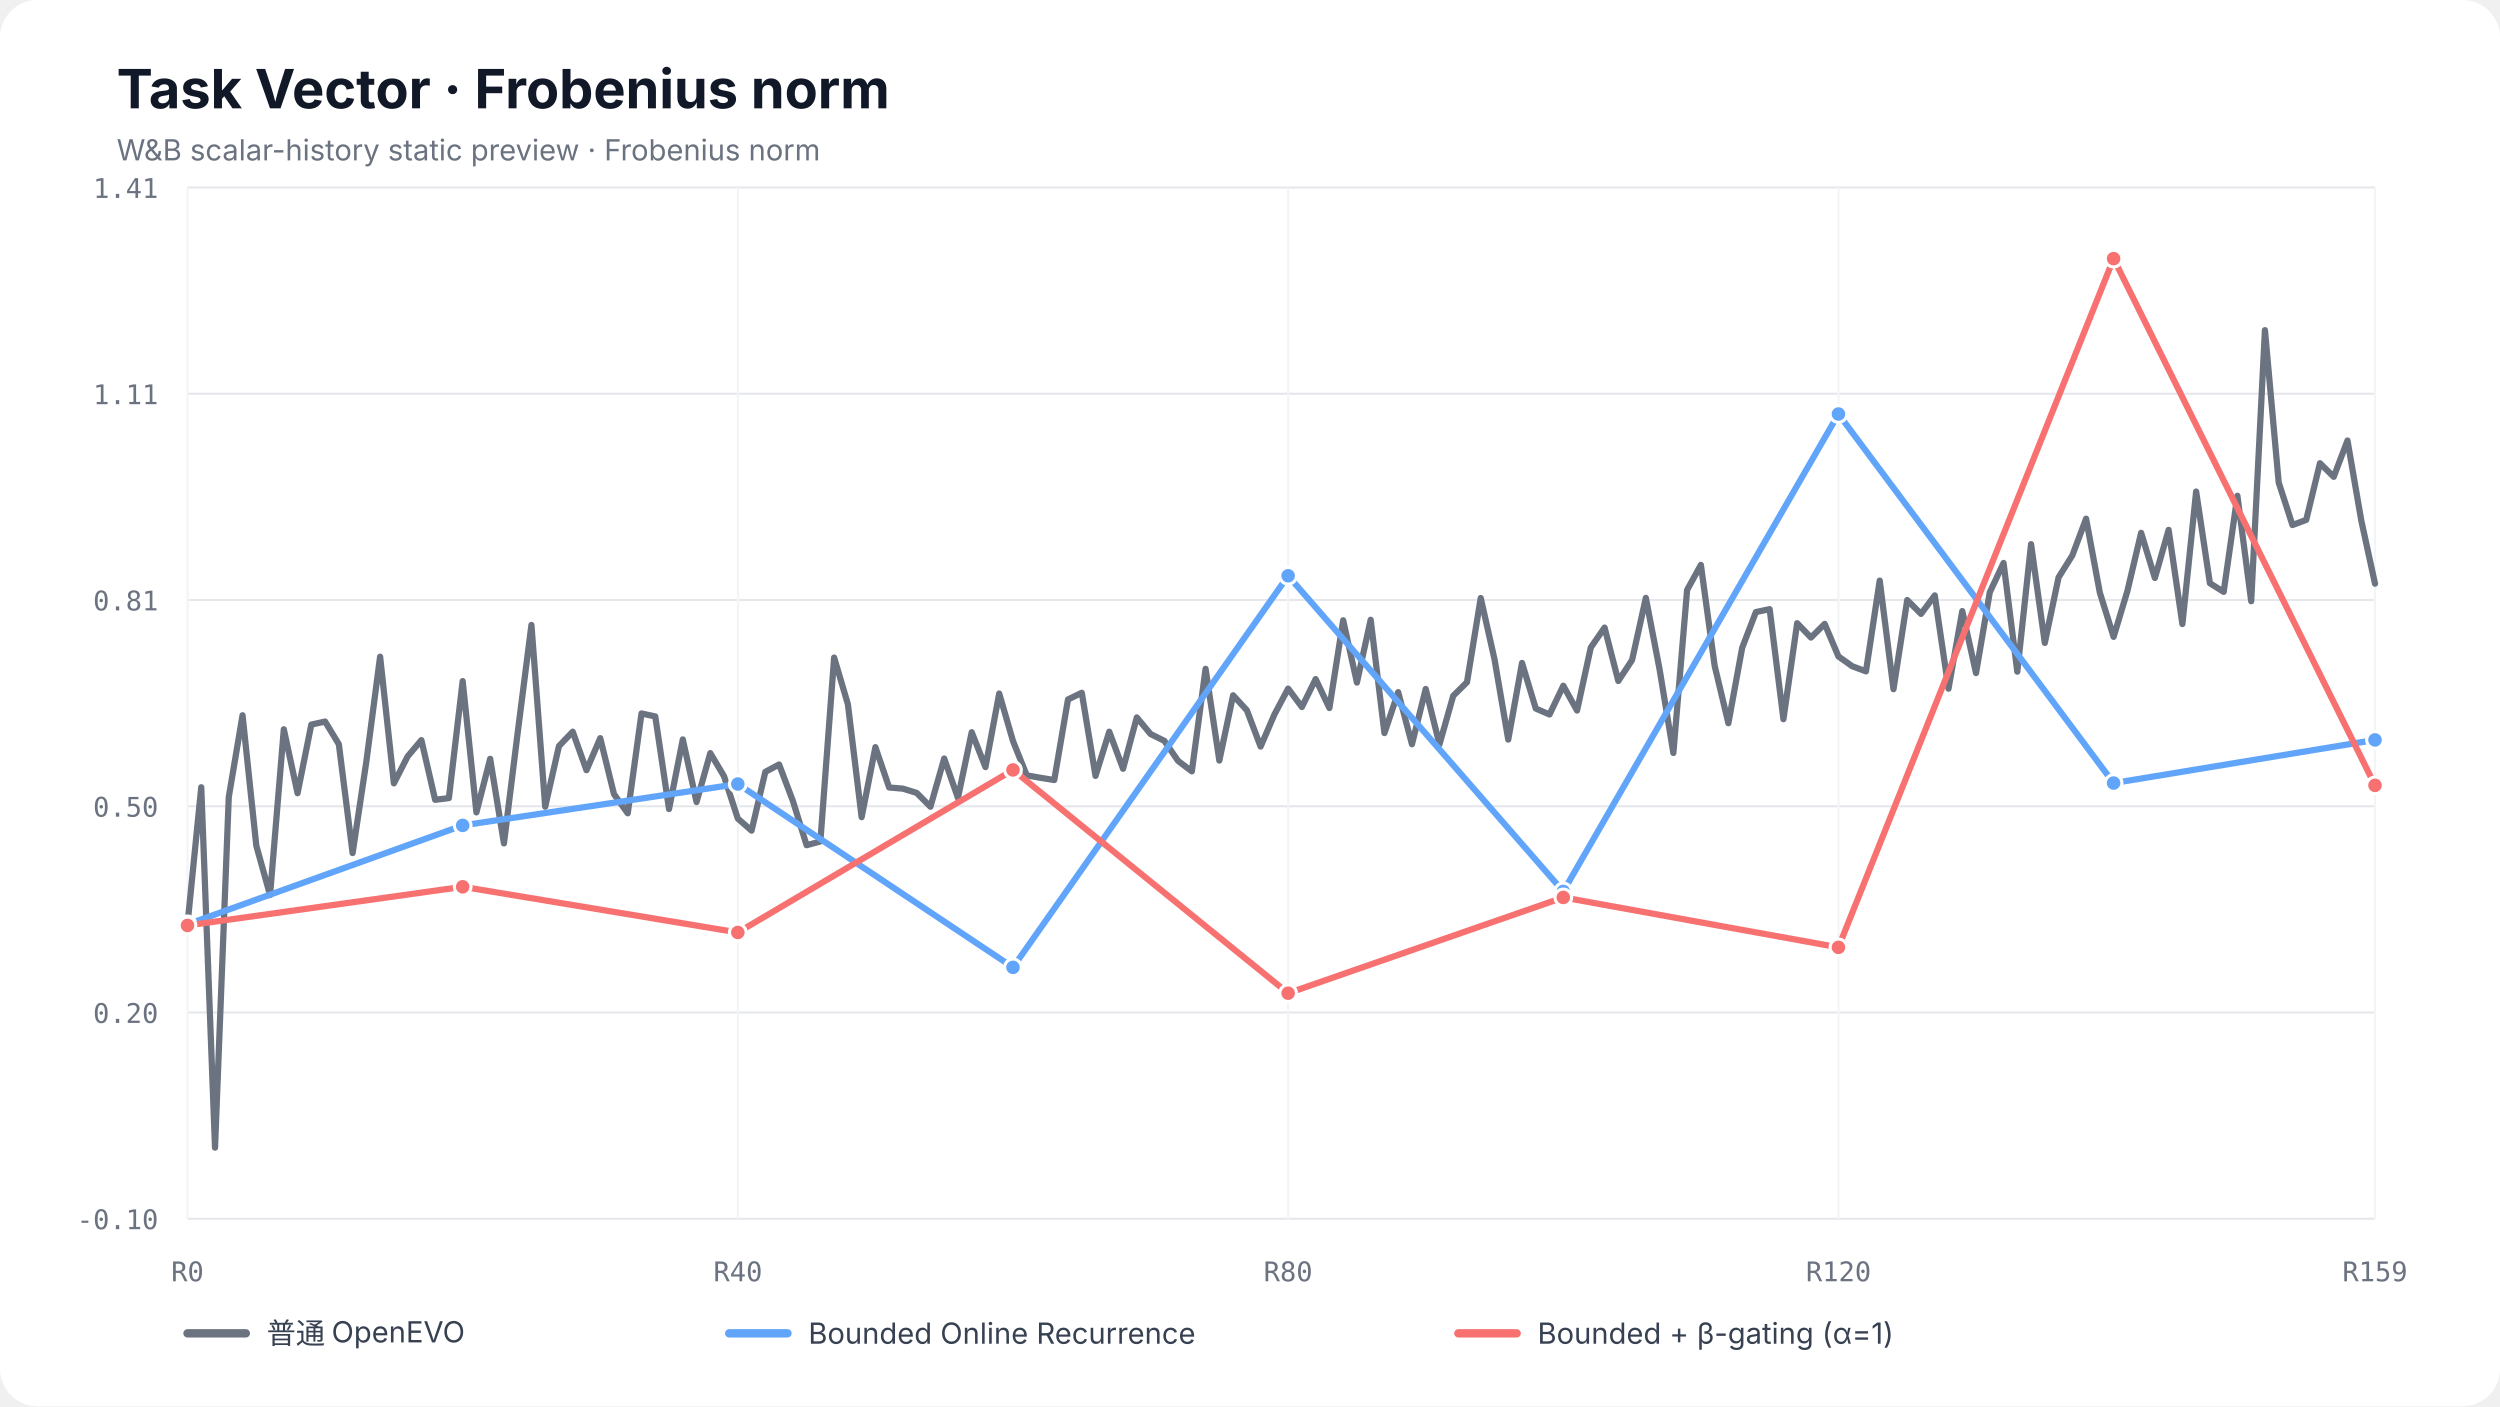
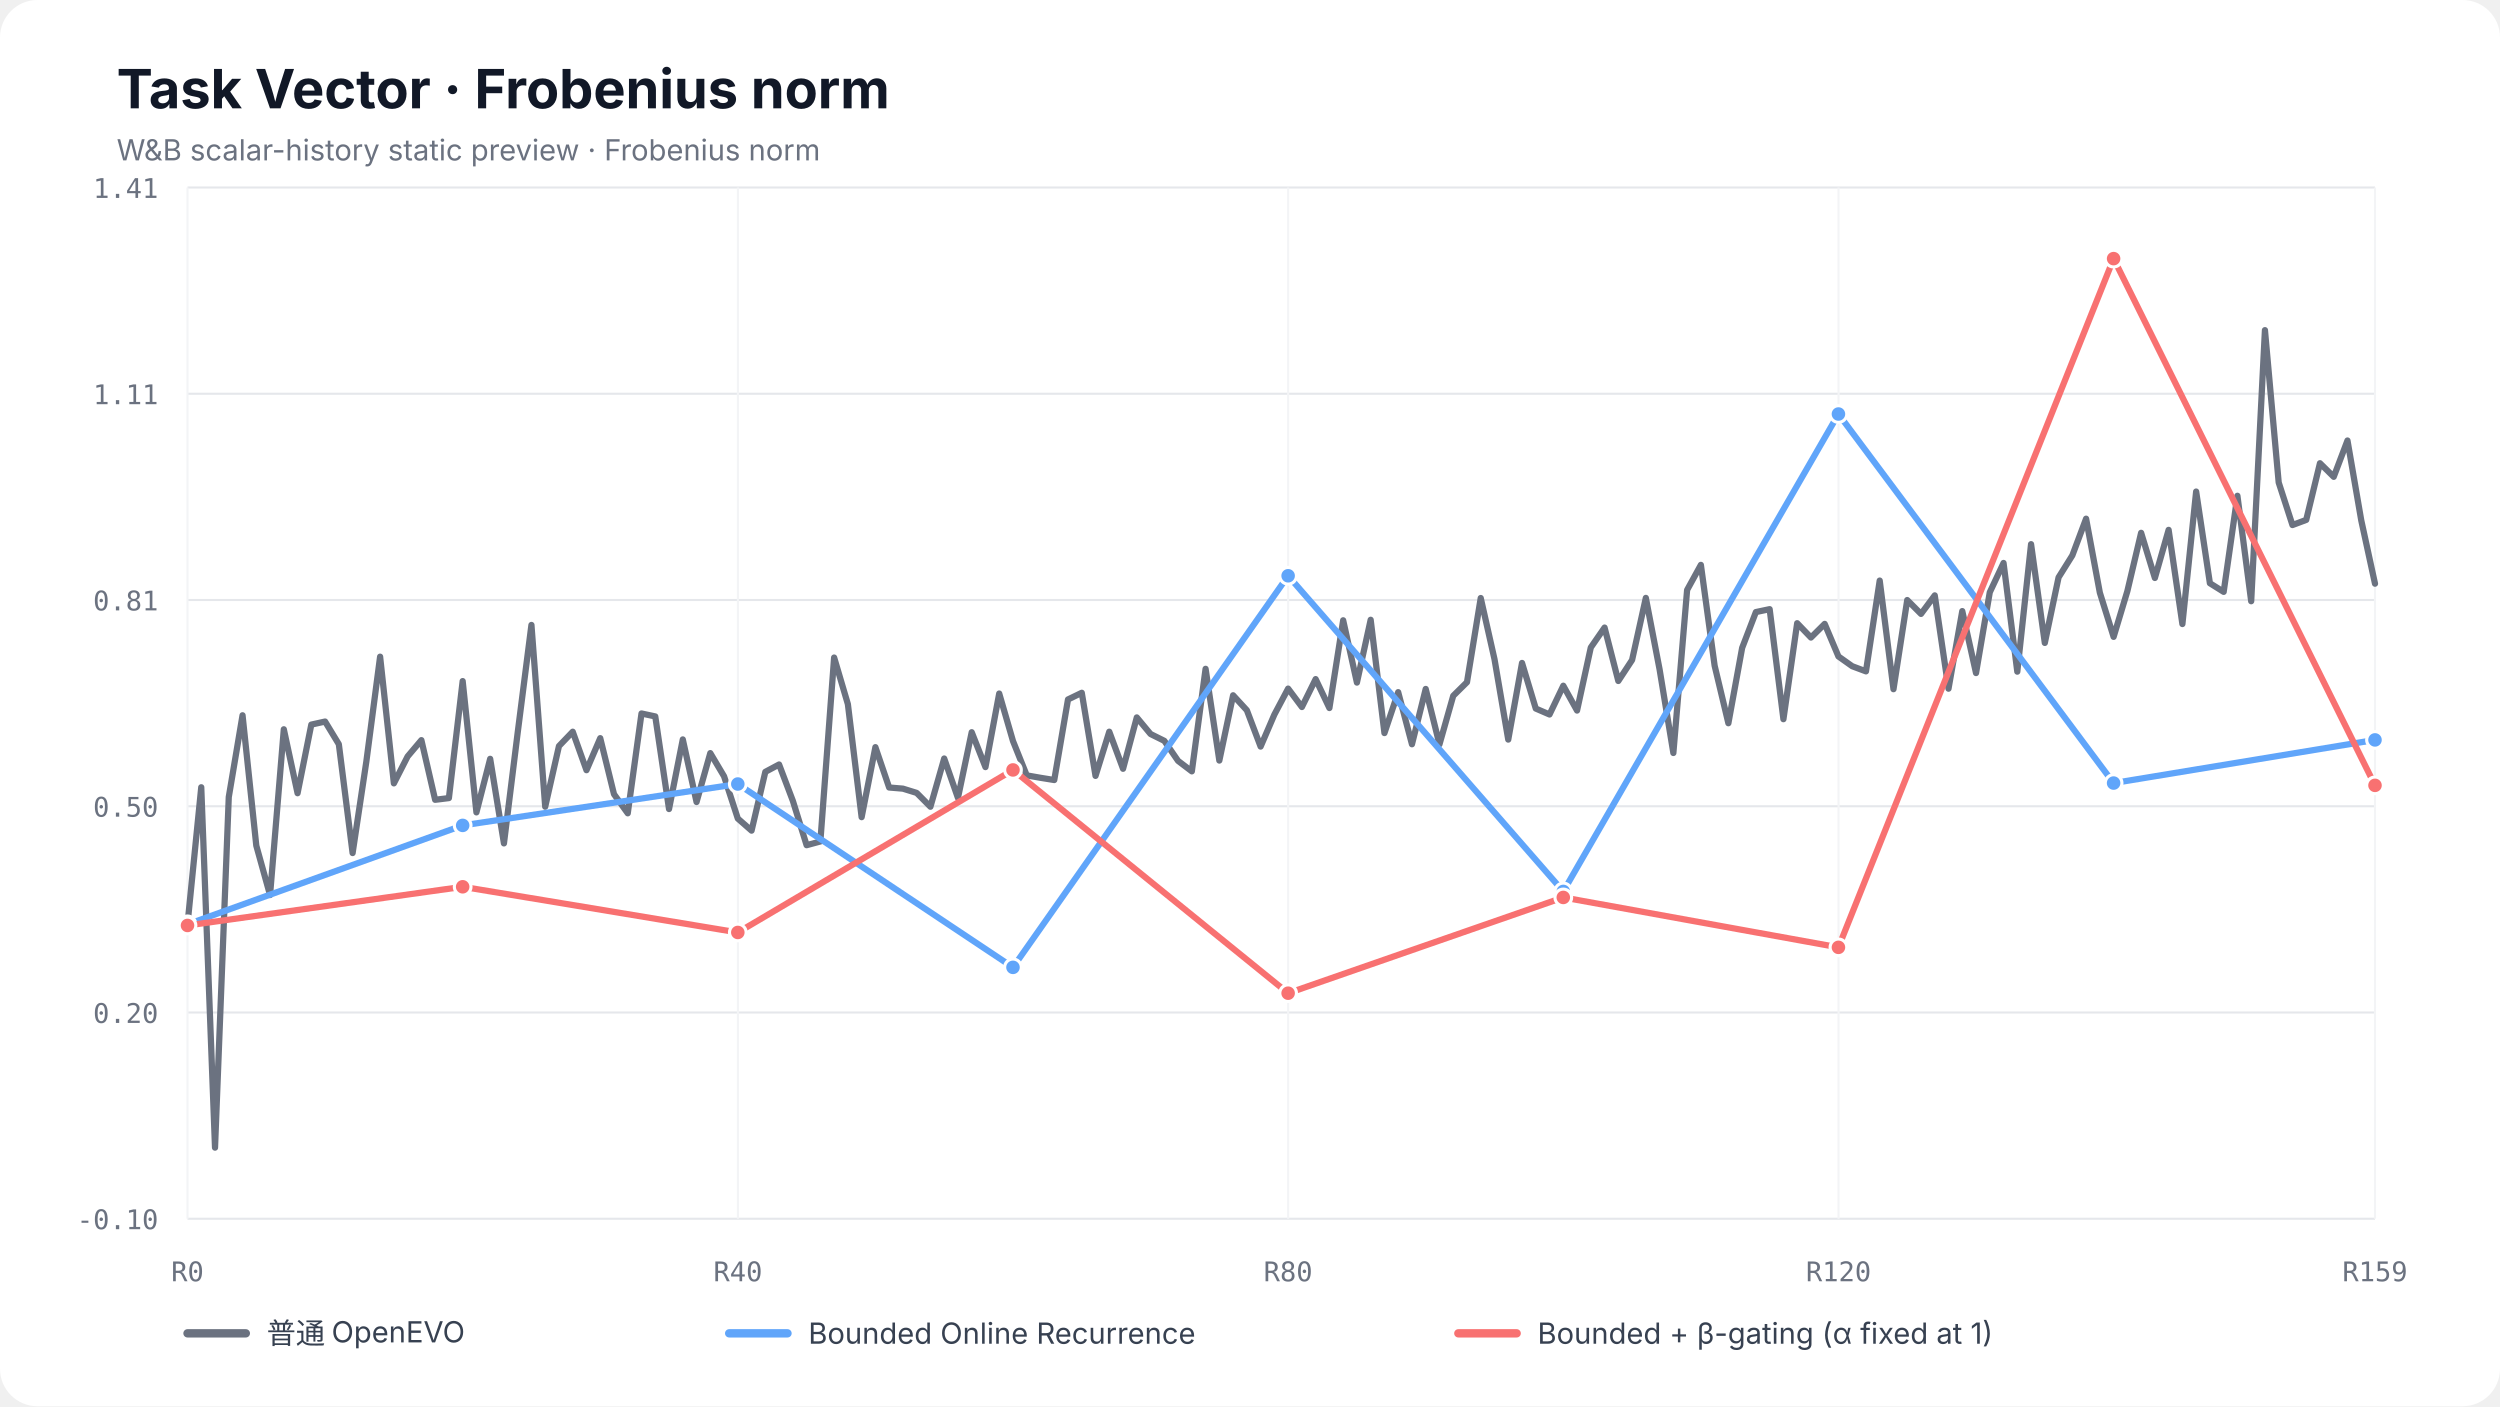
<svg xmlns="http://www.w3.org/2000/svg" width="1200" height="675" viewBox="0 0 1200 675" role="img" aria-label="Task Vector · Frobenius norm">
  <rect width="1200" height="675" rx="18" fill="#ffffff" />
  <text x="56" y="52" font-family="-apple-system,BlinkMacSystemFont,Segoe UI,sans-serif" font-size="26" font-weight="700" fill="#111827">Task Vector · Frobenius norm</text>
  <text x="56" y="77" font-family="-apple-system,BlinkMacSystemFont,Segoe UI,sans-serif" font-size="14" fill="#6B7280">W&amp;B scalar-history static preview · Frobenius norm</text>
  <line x1="90" y1="585.0" x2="1140" y2="585.0" stroke="#E5E7EB" stroke-width="1" />
  <text x="76" y="590.0" text-anchor="end" font-family="ui-monospace,SFMono-Regular,monospace" font-size="13" fill="#6B7280">-0.10</text>
  <line x1="90" y1="486.0" x2="1140" y2="486.0" stroke="#E5E7EB" stroke-width="1" />
  <text x="76" y="491.0" text-anchor="end" font-family="ui-monospace,SFMono-Regular,monospace" font-size="13" fill="#6B7280">0.20</text>
  <line x1="90" y1="387.0" x2="1140" y2="387.0" stroke="#E5E7EB" stroke-width="1" />
  <text x="76" y="392.0" text-anchor="end" font-family="ui-monospace,SFMono-Regular,monospace" font-size="13" fill="#6B7280">0.50</text>
  <line x1="90" y1="288.0" x2="1140" y2="288.0" stroke="#E5E7EB" stroke-width="1" />
  <text x="76" y="293.0" text-anchor="end" font-family="ui-monospace,SFMono-Regular,monospace" font-size="13" fill="#6B7280">0.81</text>
  <line x1="90" y1="189.0" x2="1140" y2="189.0" stroke="#E5E7EB" stroke-width="1" />
  <text x="76" y="194.0" text-anchor="end" font-family="ui-monospace,SFMono-Regular,monospace" font-size="13" fill="#6B7280">1.11</text>
  <line x1="90" y1="90.0" x2="1140" y2="90.0" stroke="#E5E7EB" stroke-width="1" />
  <text x="76" y="95.0" text-anchor="end" font-family="ui-monospace,SFMono-Regular,monospace" font-size="13" fill="#6B7280">1.41</text>
  <line x1="90.0" y1="90" x2="90.0" y2="585" stroke="#F3F4F6" stroke-width="1" />
  <text x="90.0" y="615" text-anchor="middle" font-family="ui-monospace,SFMono-Regular,monospace" font-size="13" fill="#6B7280">R0</text>
  <line x1="354.2" y1="90" x2="354.2" y2="585" stroke="#F3F4F6" stroke-width="1" />
  <text x="354.2" y="615" text-anchor="middle" font-family="ui-monospace,SFMono-Regular,monospace" font-size="13" fill="#6B7280">R40</text>
  <line x1="618.3" y1="90" x2="618.3" y2="585" stroke="#F3F4F6" stroke-width="1" />
  <text x="618.3" y="615" text-anchor="middle" font-family="ui-monospace,SFMono-Regular,monospace" font-size="13" fill="#6B7280">R80</text>
  <line x1="882.5" y1="90" x2="882.5" y2="585" stroke="#F3F4F6" stroke-width="1" />
  <text x="882.5" y="615" text-anchor="middle" font-family="ui-monospace,SFMono-Regular,monospace" font-size="13" fill="#6B7280">R120</text>
  <line x1="1140.0" y1="90" x2="1140.0" y2="585" stroke="#F3F4F6" stroke-width="1" />
  <text x="1140.0" y="615" text-anchor="middle" font-family="ui-monospace,SFMono-Regular,monospace" font-size="13" fill="#6B7280">R159</text>
  <polyline fill="none" stroke="#6B7280" stroke-width="3" stroke-linejoin="round" stroke-linecap="round" points="90.00,443.68 96.60,377.89 103.21,550.86 109.81,382.58 116.42,343.34 123.02,405.89 129.62,429.63 136.23,350.06 142.83,380.74 149.43,347.81 156.04,346.34 162.64,357.22 169.25,409.46 175.85,365.49 182.45,315.21 189.06,376.01 195.66,363.09 202.26,355.27 208.87,383.90 215.47,383.08 222.08,326.93 228.68,389.93 235.28,364.24 241.89,404.83 248.49,351.67 255.09,299.98 261.70,387.22 268.30,358.12 274.91,351.23 281.51,369.69 288.11,354.32 294.72,381.21 301.32,390.38 307.92,342.47 314.53,343.89 321.13,388.33 327.74,354.93 334.34,384.96 340.94,361.50 347.55,372.63 354.15,392.91 360.75,398.70 367.36,370.49 373.96,366.96 380.57,384.42 387.17,405.69 393.77,403.90 400.38,315.63 406.98,337.99 413.58,392.23 420.19,358.64 426.79,378.00 433.40,378.55 440.00,380.59 446.60,387.23 453.21,364.09 459.81,382.99 466.42,351.47 473.02,368.20 479.62,332.90 486.23,355.70 492.83,372.18 499.43,373.34 506.04,374.41 512.64,335.74 519.25,332.54 525.85,372.42 532.45,351.22 539.06,369.01 545.66,344.37 552.26,352.32 558.87,355.60 565.47,365.21 572.08,370.24 578.68,321.04 585.28,365.06 591.89,333.74 598.49,340.92 605.09,358.35 611.70,342.99 618.30,330.53 624.91,339.36 631.51,325.98 638.11,339.85 644.72,297.75 651.32,327.64 657.92,297.50 664.53,351.87 671.13,332.24 677.74,357.24 684.34,330.70 690.94,357.29 697.55,333.99 704.15,327.46 710.75,287.06 717.36,316.43 723.96,355.00 730.57,318.22 737.17,340.10 743.77,342.95 750.38,329.15 756.98,341.06 763.58,310.81 770.19,301.24 776.79,326.87 783.40,316.80 790.00,287.00 796.60,321.30 803.21,361.43 809.81,283.19 816.42,271.15 823.02,319.52 829.62,347.15 836.23,310.98 842.83,293.79 849.43,292.40 856.04,345.21 862.64,299.14 869.25,306.02 875.85,299.47 882.45,315.09 889.06,319.78 895.66,322.25 902.26,278.68 908.87,330.81 915.47,288.03 922.08,294.67 928.68,285.79 935.28,330.56 941.89,293.33 948.49,323.06 955.09,284.31 961.70,270.23 968.30,322.39 974.91,261.21 981.51,308.60 988.11,277.16 994.72,266.61 1001.32,248.98 1007.92,284.47 1014.53,305.69 1021.13,283.75 1027.74,255.76 1034.34,277.42 1040.94,254.34 1047.55,299.53 1054.15,235.95 1060.75,279.95 1067.36,284.09 1073.96,237.98 1080.57,288.58 1087.17,158.48 1093.77,231.60 1100.38,252.02 1106.98,249.55 1113.58,222.35 1120.19,228.87 1126.79,211.45 1133.40,249.77 1140.00,280.16" />
  <polyline fill="none" stroke="#60A5FA" stroke-width="3" stroke-linejoin="round" stroke-linecap="round" points="90.00,443.68 222.08,396.19 354.15,376.33 486.23,464.33 618.30,276.37 750.38,427.89 882.45,198.73 1014.53,375.87 1140.00,355.16" />
  <circle cx="90.00" cy="443.68" r="4" fill="#60A5FA" stroke="#fff" stroke-width="1.5" />
  <circle cx="222.08" cy="396.19" r="4" fill="#60A5FA" stroke="#fff" stroke-width="1.5" />
  <circle cx="354.15" cy="376.33" r="4" fill="#60A5FA" stroke="#fff" stroke-width="1.5" />
  <circle cx="486.23" cy="464.33" r="4" fill="#60A5FA" stroke="#fff" stroke-width="1.5" />
  <circle cx="618.30" cy="276.37" r="4" fill="#60A5FA" stroke="#fff" stroke-width="1.5" />
  <circle cx="750.38" cy="427.89" r="4" fill="#60A5FA" stroke="#fff" stroke-width="1.5" />
  <circle cx="882.45" cy="198.73" r="4" fill="#60A5FA" stroke="#fff" stroke-width="1.5" />
  <circle cx="1014.53" cy="375.87" r="4" fill="#60A5FA" stroke="#fff" stroke-width="1.5" />
  <circle cx="1140.00" cy="355.16" r="4" fill="#60A5FA" stroke="#fff" stroke-width="1.5" />
  <polyline fill="none" stroke="#F87171" stroke-width="3" stroke-linejoin="round" stroke-linecap="round" points="90.00,444.22 222.08,425.66 354.15,447.58 486.23,369.57 618.30,476.73 750.38,430.77 882.45,454.73 1014.53,124.14 1140.00,376.97" />
  <circle cx="90.00" cy="444.22" r="4" fill="#F87171" stroke="#fff" stroke-width="1.5" />
  <circle cx="222.08" cy="425.66" r="4" fill="#F87171" stroke="#fff" stroke-width="1.5" />
  <circle cx="354.15" cy="447.58" r="4" fill="#F87171" stroke="#fff" stroke-width="1.5" />
  <circle cx="486.23" cy="369.57" r="4" fill="#F87171" stroke="#fff" stroke-width="1.5" />
  <circle cx="618.30" cy="476.73" r="4" fill="#F87171" stroke="#fff" stroke-width="1.5" />
  <circle cx="750.38" cy="430.77" r="4" fill="#F87171" stroke="#fff" stroke-width="1.5" />
  <circle cx="882.45" cy="454.73" r="4" fill="#F87171" stroke="#fff" stroke-width="1.5" />
  <circle cx="1014.53" cy="124.14" r="4" fill="#F87171" stroke="#fff" stroke-width="1.5" />
  <circle cx="1140.00" cy="376.97" r="4" fill="#F87171" stroke="#fff" stroke-width="1.5" />
  <line x1="90" y1="640" x2="118" y2="640" stroke="#6B7280" stroke-width="4" stroke-linecap="round" />
  <text x="128" y="645" font-family="-apple-system,BlinkMacSystemFont,Segoe UI,sans-serif" font-size="14" fill="#374151">普通 OpenEVO</text>
  <line x1="350" y1="640" x2="378" y2="640" stroke="#60A5FA" stroke-width="4" stroke-linecap="round" />
  <text x="388" y="645" font-family="-apple-system,BlinkMacSystemFont,Segoe UI,sans-serif" font-size="14" fill="#374151">Bounded Online Recurrence</text>
  <line x1="700" y1="640" x2="728" y2="640" stroke="#F87171" stroke-width="4" stroke-linecap="round" />
-   <text x="738" y="645" font-family="-apple-system,BlinkMacSystemFont,Segoe UI,sans-serif" font-size="14" fill="#374151">Bounded + β-gating (α=1)</text>
+   <text x="738" y="645" font-family="-apple-system,BlinkMacSystemFont,Segoe UI,sans-serif" font-size="14" fill="#374151">Bounded + β-gating (α fixed at 1)</text>
</svg>
